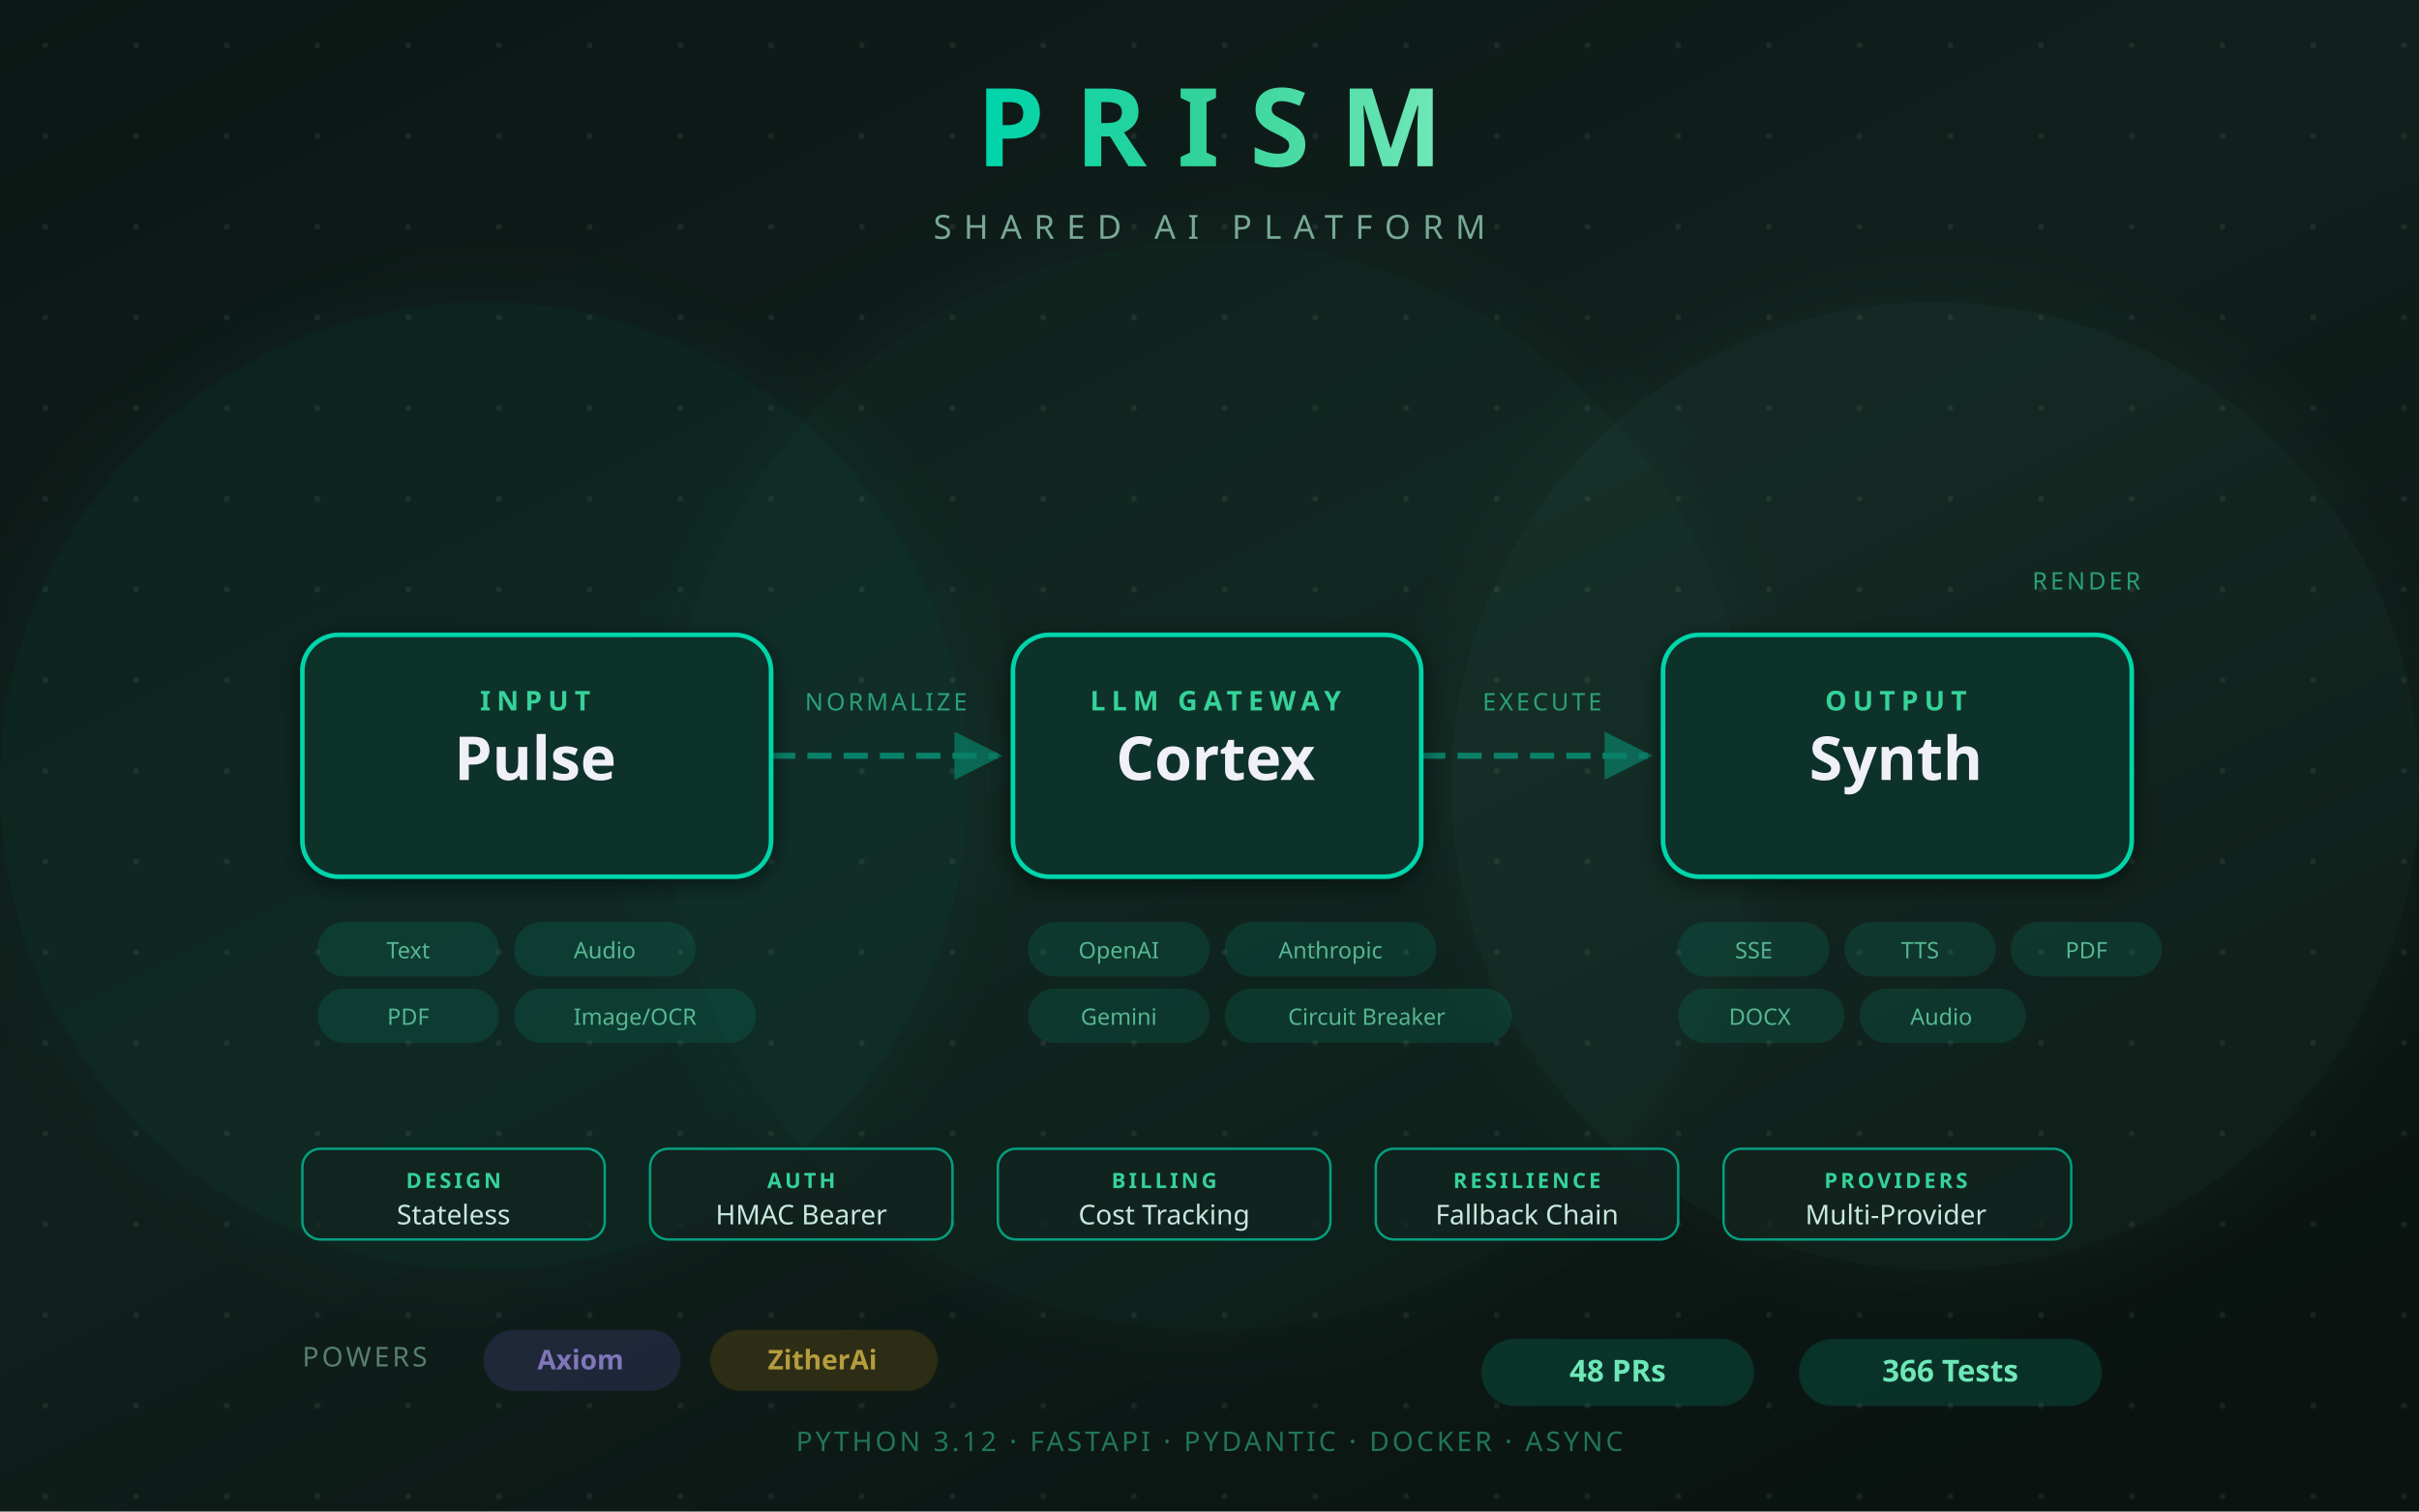
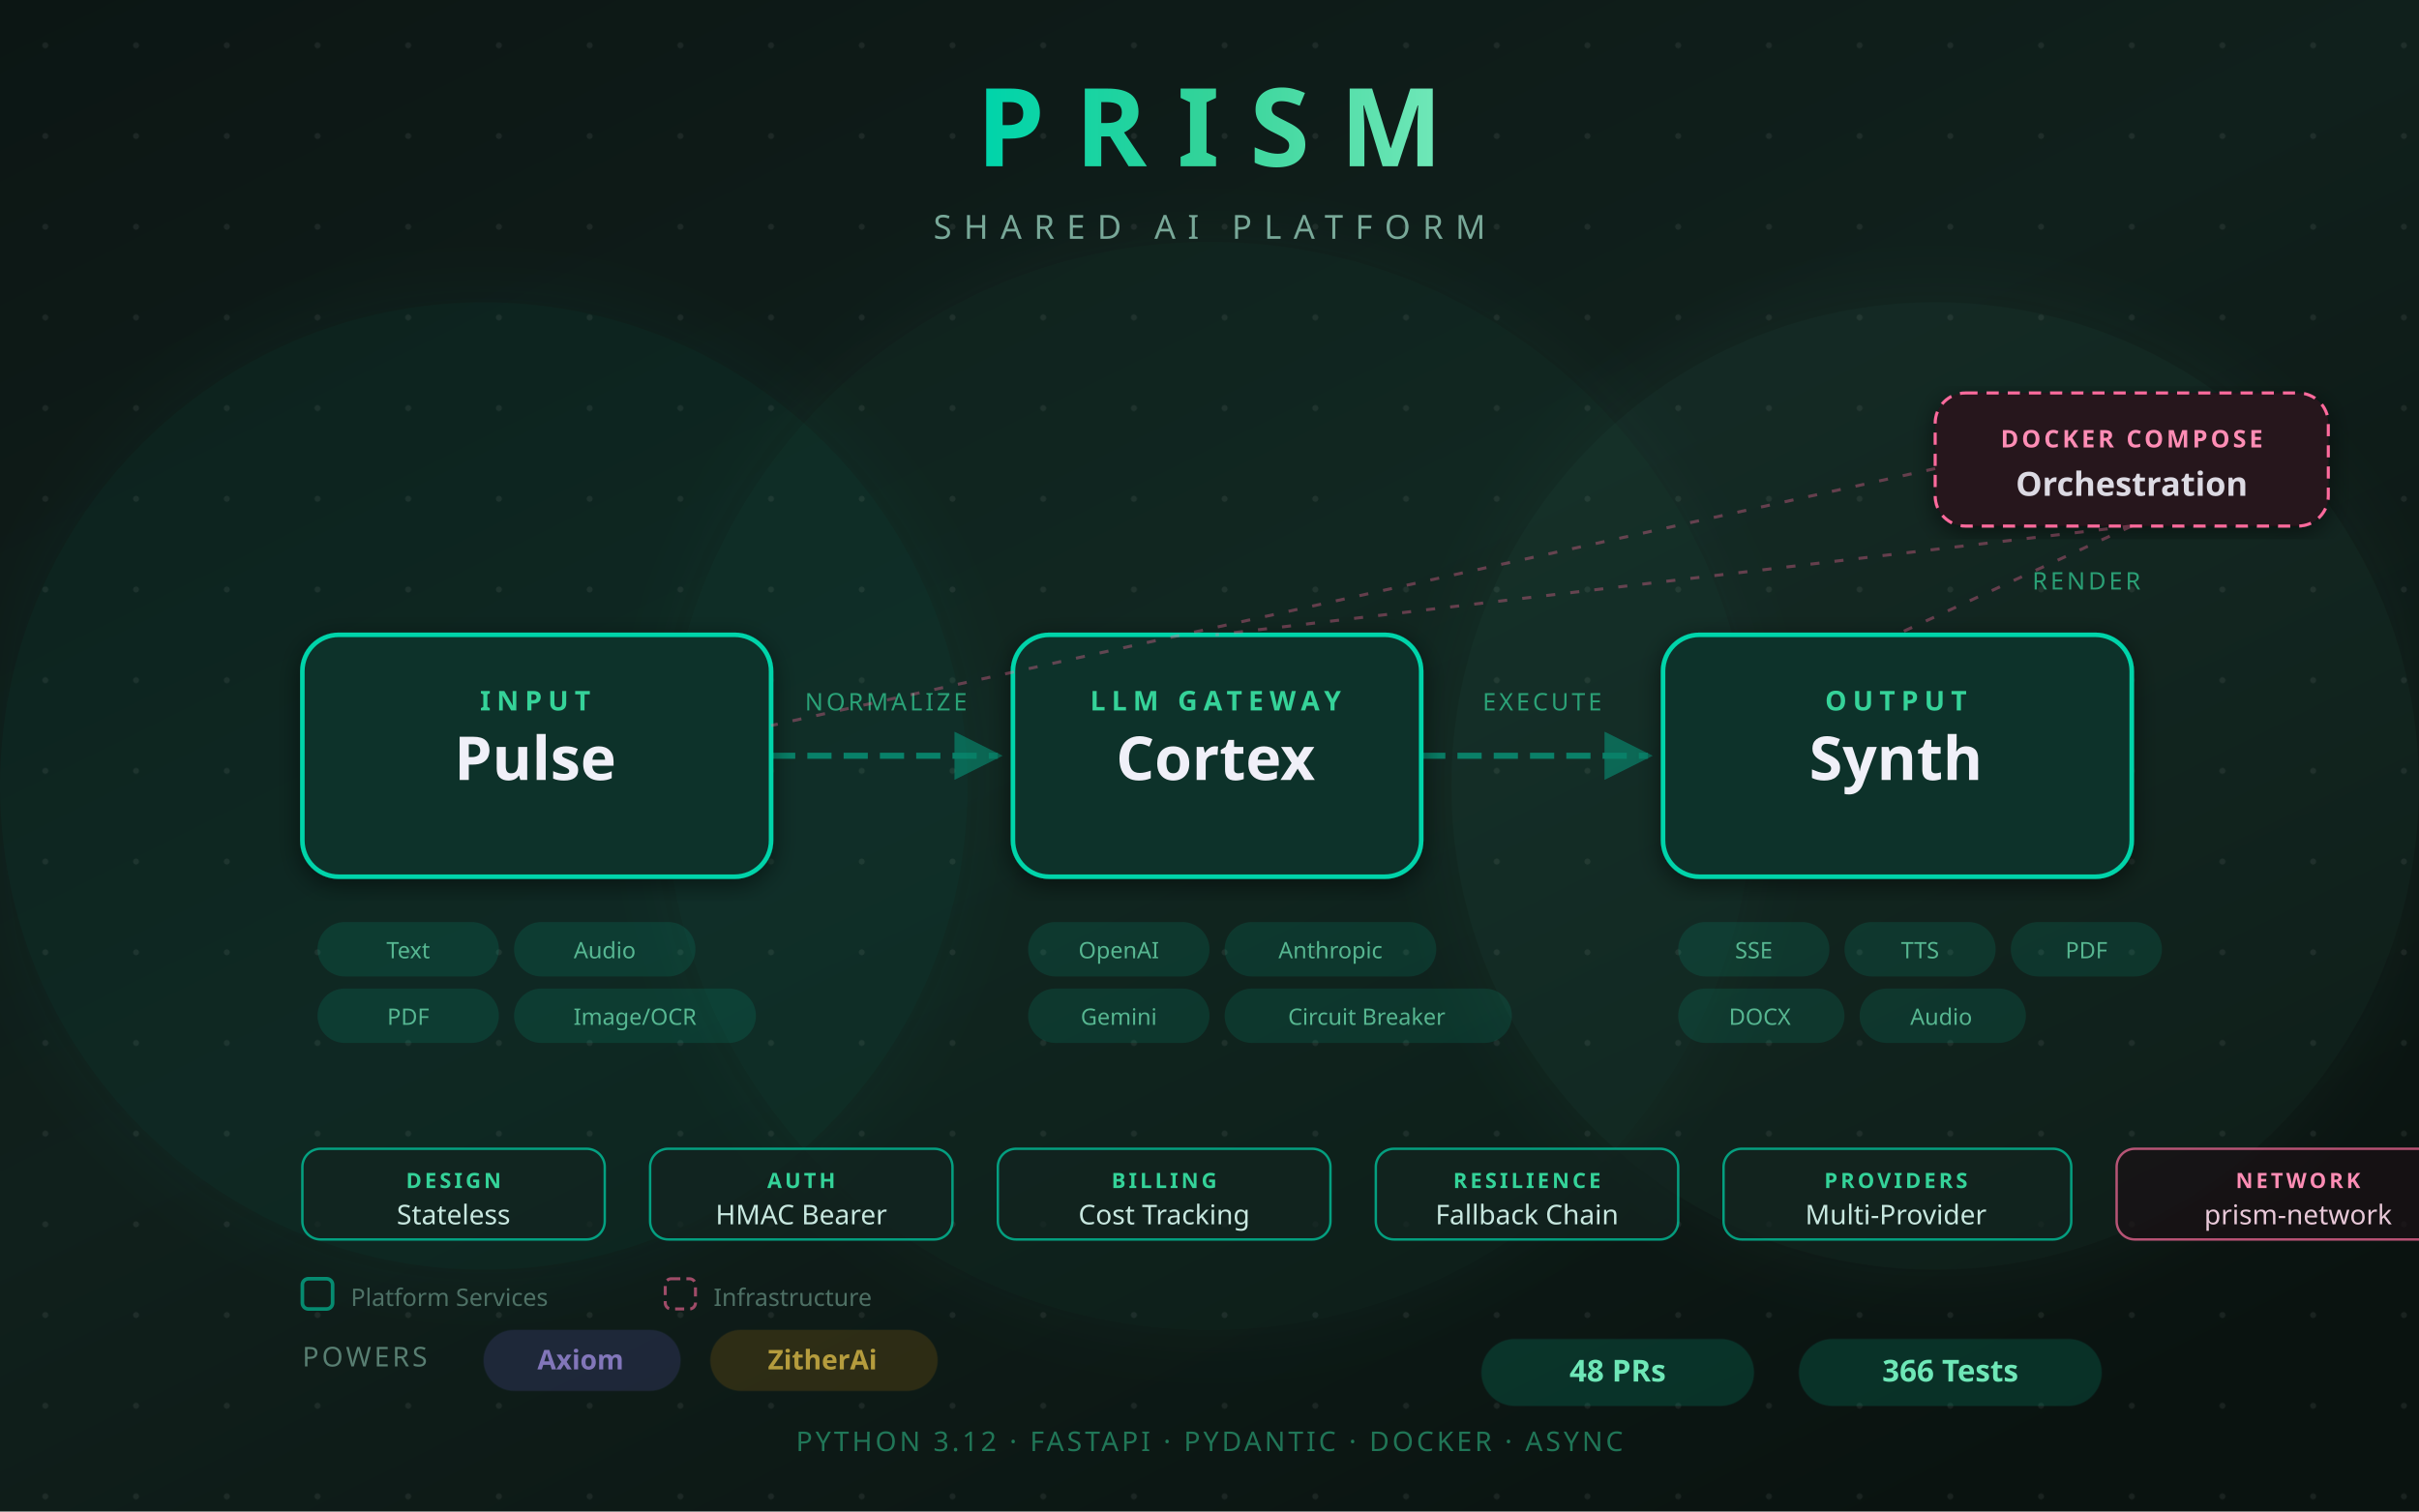
<svg xmlns="http://www.w3.org/2000/svg" viewBox="0 0 800 500">
  <defs>
    <linearGradient id="bg" x1="0" y1="0" x2="0.8" y2="1">
      <stop offset="0%" stop-color="#0c1614" />
      <stop offset="50%" stop-color="#10201c" />
      <stop offset="100%" stop-color="#0a1310" />
    </linearGradient>
    <linearGradient id="titleGrad" x1="0" y1="0" x2="1" y2="0">
      <stop offset="0%" stop-color="#00d4aa" />
      <stop offset="50%" stop-color="#34d399" />
      <stop offset="100%" stop-color="#6ee7b7" />
    </linearGradient>
    <filter id="glowSoft">
      <feGaussianBlur stdDeviation="12" result="blur" />
      <feMerge>
        <feMergeNode in="blur" />
        <feMergeNode in="SourceGraphic" />
      </feMerge>
    </filter>
    <filter id="nodeShadow">
      <feDropShadow dx="0" dy="2" stdDeviation="4" flood-color="#000" flood-opacity="0.5" />
    </filter>
    <marker id="arrowTeal" viewBox="0 0 10 10" refX="9" refY="5" markerWidth="8" markerHeight="8" orient="auto-start-reverse">
      <path d="M 0 0 L 10 5 L 0 10 z" fill="#00d4aa" opacity="0.7" />
    </marker>
  </defs>
  <rect width="800" height="500" fill="url(#bg)" />
  <g opacity="0.07">
    <pattern id="dots" x="0" y="0" width="30" height="30" patternUnits="userSpaceOnUse">
      <circle cx="15" cy="15" r="1" fill="#ffffff" />
    </pattern>
    <rect width="800" height="500" fill="url(#dots)" />
  </g>
  <circle cx="160" cy="260" r="160" fill="#00d4aa" opacity="0.05" filter="url(#glowSoft)" />
  <circle cx="400" cy="260" r="180" fill="#34d399" opacity="0.04" filter="url(#glowSoft)" />
  <circle cx="640" cy="260" r="160" fill="#6ee7b7" opacity="0.05" filter="url(#glowSoft)" />
  <text x="400" y="55" text-anchor="middle" font-size="36" font-weight="800" fill="url(#titleGrad)" font-family="'Segoe UI', system-ui, -apple-system, sans-serif" letter-spacing="10">PRISM</text>
  <text x="400" y="79" text-anchor="middle" font-size="11" fill="#78a898" font-family="'Segoe UI', system-ui, sans-serif" letter-spacing="4" font-weight="400">SHARED AI PLATFORM</text>
  <g stroke-width="2" fill="none" opacity="0.5">
    <line x1="255" y1="250" x2="330" y2="250" stroke="#00d4aa" stroke-dasharray="8 4" marker-end="url(#arrowTeal)" />
    <line x1="470" y1="250" x2="545" y2="250" stroke="#00d4aa" stroke-dasharray="8 4" marker-end="url(#arrowTeal)" />
  </g>
  <text x="293" y="235" text-anchor="middle" font-size="8" fill="#34d399" font-family="'Segoe UI', system-ui, sans-serif" opacity="0.7" letter-spacing="1">NORMALIZE</text>
  <text x="510" y="235" text-anchor="middle" font-size="8" fill="#34d399" font-family="'Segoe UI', system-ui, sans-serif" opacity="0.7" letter-spacing="1">EXECUTE</text>
  <text x="690" y="195" text-anchor="middle" font-size="8" fill="#34d399" font-family="'Segoe UI', system-ui, sans-serif" opacity="0.7" letter-spacing="1">RENDER</text>
  <g filter="url(#nodeShadow)">
    <rect x="100" y="210" width="155" height="80" rx="12" fill="#122420" stroke="#00d4aa" stroke-width="1.5" />
    <rect x="100" y="210" width="155" height="80" rx="12" fill="#00d4aa" opacity="0.08" />
    <text x="177" y="235" text-anchor="middle" font-size="9" fill="#34d399" font-family="'Segoe UI', system-ui, sans-serif" font-weight="600" letter-spacing="2">INPUT</text>
    <text x="177" y="258" text-anchor="middle" font-size="20" fill="#f0f0f8" font-family="'Segoe UI', system-ui, sans-serif" font-weight="700">Pulse</text>
  </g>
  <g filter="url(#nodeShadow)">
    <rect x="335" y="210" width="135" height="80" rx="12" fill="#122420" stroke="#00d4aa" stroke-width="1.5" />
    <rect x="335" y="210" width="135" height="80" rx="12" fill="#00d4aa" opacity="0.08" />
    <text x="402" y="235" text-anchor="middle" font-size="9" fill="#34d399" font-family="'Segoe UI', system-ui, sans-serif" font-weight="600" letter-spacing="2">LLM GATEWAY</text>
    <text x="402" y="258" text-anchor="middle" font-size="20" fill="#f0f0f8" font-family="'Segoe UI', system-ui, sans-serif" font-weight="700">Cortex</text>
  </g>
  <g filter="url(#nodeShadow)">
    <rect x="550" y="210" width="155" height="80" rx="12" fill="#122420" stroke="#00d4aa" stroke-width="1.5" />
    <rect x="550" y="210" width="155" height="80" rx="12" fill="#00d4aa" opacity="0.08" />
    <text x="627" y="235" text-anchor="middle" font-size="9" fill="#34d399" font-family="'Segoe UI', system-ui, sans-serif" font-weight="600" letter-spacing="2">OUTPUT</text>
    <text x="627" y="258" text-anchor="middle" font-size="20" fill="#f0f0f8" font-family="'Segoe UI', system-ui, sans-serif" font-weight="700">Synth</text>
  </g>
+   <g filter="url(#nodeShadow)">
+     <rect x="640" y="130" width="130" height="44" rx="10" fill="#1a1014" stroke="#ff6b9d" stroke-width="1" stroke-dasharray="4 3" />
+     <rect x="640" y="130" width="130" height="44" rx="10" fill="#ff6b9d" opacity="0.06" />
+     <text x="705" y="148" text-anchor="middle" font-size="8" fill="#ff8db5" font-family="'Segoe UI', system-ui, sans-serif" font-weight="600" letter-spacing="1">DOCKER COMPOSE</text>
+     <text x="705" y="164" text-anchor="middle" font-size="11" fill="#f0f0f8" font-family="'Segoe UI', system-ui, sans-serif" font-weight="600" opacity="0.9">Orchestration</text>
+   </g>
+   <g stroke-width="1" fill="none" opacity="0.35">
+     <line x1="705" y1="174" x2="627" y2="210" stroke="#ff6b9d" stroke-dasharray="3 5" />
+     <line x1="705" y1="174" x2="402" y2="210" stroke="#ff6b9d" stroke-dasharray="3 5" />
+     <line x1="640" y1="155" x2="255" y2="240" stroke="#ff6b9d" stroke-dasharray="3 5" />
+   </g>
  <g transform="translate(105, 305)" opacity="0.75">
    <rect x="0" y="0" width="60" height="18" rx="9" fill="#00d4aa" opacity="0.15" />
    <text x="30" y="12" text-anchor="middle" font-size="7.5" fill="#6ee7b7" font-family="'Segoe UI', system-ui, sans-serif" font-weight="500">Text</text>
    <rect x="65" y="0" width="60" height="18" rx="9" fill="#00d4aa" opacity="0.15" />
    <text x="95" y="12" text-anchor="middle" font-size="7.5" fill="#6ee7b7" font-family="'Segoe UI', system-ui, sans-serif" font-weight="500">Audio</text>
  </g>
  <g transform="translate(105, 327)" opacity="0.75">
    <rect x="0" y="0" width="60" height="18" rx="9" fill="#00d4aa" opacity="0.15" />
    <text x="30" y="12" text-anchor="middle" font-size="7.5" fill="#6ee7b7" font-family="'Segoe UI', system-ui, sans-serif" font-weight="500">PDF</text>
    <rect x="65" y="0" width="80" height="18" rx="9" fill="#00d4aa" opacity="0.15" />
    <text x="105" y="12" text-anchor="middle" font-size="7.5" fill="#6ee7b7" font-family="'Segoe UI', system-ui, sans-serif" font-weight="500">Image/OCR</text>
  </g>
  <g transform="translate(340, 305)" opacity="0.75">
    <rect x="0" y="0" width="60" height="18" rx="9" fill="#00d4aa" opacity="0.15" />
    <text x="30" y="12" text-anchor="middle" font-size="7.5" fill="#6ee7b7" font-family="'Segoe UI', system-ui, sans-serif" font-weight="500">OpenAI</text>
    <rect x="65" y="0" width="70" height="18" rx="9" fill="#00d4aa" opacity="0.15" />
    <text x="100" y="12" text-anchor="middle" font-size="7.5" fill="#6ee7b7" font-family="'Segoe UI', system-ui, sans-serif" font-weight="500">Anthropic</text>
  </g>
  <g transform="translate(340, 327)" opacity="0.75">
    <rect x="0" y="0" width="60" height="18" rx="9" fill="#00d4aa" opacity="0.15" />
    <text x="30" y="12" text-anchor="middle" font-size="7.5" fill="#6ee7b7" font-family="'Segoe UI', system-ui, sans-serif" font-weight="500">Gemini</text>
    <rect x="65" y="0" width="95" height="18" rx="9" fill="#00d4aa" opacity="0.15" />
    <text x="112" y="12" text-anchor="middle" font-size="7.5" fill="#6ee7b7" font-family="'Segoe UI', system-ui, sans-serif" font-weight="500">Circuit Breaker</text>
  </g>
  <g transform="translate(555, 305)" opacity="0.75">
    <rect x="0" y="0" width="50" height="18" rx="9" fill="#00d4aa" opacity="0.15" />
    <text x="25" y="12" text-anchor="middle" font-size="7.5" fill="#6ee7b7" font-family="'Segoe UI', system-ui, sans-serif" font-weight="500">SSE</text>
    <rect x="55" y="0" width="50" height="18" rx="9" fill="#00d4aa" opacity="0.15" />
    <text x="80" y="12" text-anchor="middle" font-size="7.5" fill="#6ee7b7" font-family="'Segoe UI', system-ui, sans-serif" font-weight="500">TTS</text>
    <rect x="110" y="0" width="50" height="18" rx="9" fill="#00d4aa" opacity="0.15" />
    <text x="135" y="12" text-anchor="middle" font-size="7.5" fill="#6ee7b7" font-family="'Segoe UI', system-ui, sans-serif" font-weight="500">PDF</text>
  </g>
  <g transform="translate(555, 327)" opacity="0.75">
    <rect x="0" y="0" width="55" height="18" rx="9" fill="#00d4aa" opacity="0.15" />
    <text x="27" y="12" text-anchor="middle" font-size="7.5" fill="#6ee7b7" font-family="'Segoe UI', system-ui, sans-serif" font-weight="500">DOCX</text>
    <rect x="60" y="0" width="55" height="18" rx="9" fill="#00d4aa" opacity="0.15" />
    <text x="87" y="12" text-anchor="middle" font-size="7.5" fill="#6ee7b7" font-family="'Segoe UI', system-ui, sans-serif" font-weight="500">Audio</text>
  </g>
  <g transform="translate(100, 380)">
    <rect x="0" y="0" width="100" height="30" rx="6" fill="#122420" stroke="#00d4aa" stroke-width="0.8" opacity="0.7" />
    <text x="50" y="13" text-anchor="middle" font-size="7" fill="#34d399" font-family="'Segoe UI', system-ui, sans-serif" font-weight="600" letter-spacing="1">DESIGN</text>
    <text x="50" y="25" text-anchor="middle" font-size="9" fill="#c8e8e0" font-family="'Segoe UI', system-ui, sans-serif" font-weight="500">Stateless</text>
    <rect x="115" y="0" width="100" height="30" rx="6" fill="#122420" stroke="#00d4aa" stroke-width="0.8" opacity="0.7" />
    <text x="165" y="13" text-anchor="middle" font-size="7" fill="#34d399" font-family="'Segoe UI', system-ui, sans-serif" font-weight="600" letter-spacing="1">AUTH</text>
    <text x="165" y="25" text-anchor="middle" font-size="9" fill="#c8e8e0" font-family="'Segoe UI', system-ui, sans-serif" font-weight="500">HMAC Bearer</text>
    <rect x="230" y="0" width="110" height="30" rx="6" fill="#122420" stroke="#00d4aa" stroke-width="0.8" opacity="0.7" />
    <text x="285" y="13" text-anchor="middle" font-size="7" fill="#34d399" font-family="'Segoe UI', system-ui, sans-serif" font-weight="600" letter-spacing="1">BILLING</text>
    <text x="285" y="25" text-anchor="middle" font-size="9" fill="#c8e8e0" font-family="'Segoe UI', system-ui, sans-serif" font-weight="500">Cost Tracking</text>
    <rect x="355" y="0" width="100" height="30" rx="6" fill="#122420" stroke="#00d4aa" stroke-width="0.8" opacity="0.7" />
    <text x="405" y="13" text-anchor="middle" font-size="7" fill="#34d399" font-family="'Segoe UI', system-ui, sans-serif" font-weight="600" letter-spacing="1">RESILIENCE</text>
    <text x="405" y="25" text-anchor="middle" font-size="9" fill="#c8e8e0" font-family="'Segoe UI', system-ui, sans-serif" font-weight="500">Fallback Chain</text>
    <rect x="470" y="0" width="115" height="30" rx="6" fill="#122420" stroke="#00d4aa" stroke-width="0.8" opacity="0.7" />
    <text x="527" y="13" text-anchor="middle" font-size="7" fill="#34d399" font-family="'Segoe UI', system-ui, sans-serif" font-weight="600" letter-spacing="1">PROVIDERS</text>
    <text x="527" y="25" text-anchor="middle" font-size="9" fill="#c8e8e0" font-family="'Segoe UI', system-ui, sans-serif" font-weight="500">Multi-Provider</text>
+     <rect x="600" y="0" width="120" height="30" rx="6" fill="#1a1014" stroke="#ff6b9d" stroke-width="0.8" opacity="0.7" />
+     <text x="660" y="13" text-anchor="middle" font-size="7" fill="#ff8db5" font-family="'Segoe UI', system-ui, sans-serif" font-weight="600" letter-spacing="1">NETWORK</text>
+     <text x="660" y="25" text-anchor="middle" font-size="9" fill="#e8c8d8" font-family="'Segoe UI', system-ui, sans-serif" font-weight="500">prism-network</text>
+   </g>
+   <g transform="translate(100, 423)" opacity="0.6">
+     <rect x="0" y="0" width="10" height="10" rx="2" stroke="#00d4aa" stroke-width="1.2" fill="none" />
+     <text x="16" y="9" font-size="8" fill="#78a898" font-family="'Segoe UI', system-ui, sans-serif">Platform Services</text>
+     <rect x="120" y="0" width="10" height="10" rx="2" stroke="#ff6b9d" stroke-width="1" fill="none" stroke-dasharray="3 2" />
+     <text x="136" y="9" font-size="8" fill="#78a898" font-family="'Segoe UI', system-ui, sans-serif">Infrastructure</text>
  </g>
  <g transform="translate(100, 440)" opacity="0.7">
    <text x="0" y="12" font-size="9" fill="#78a898" font-family="'Segoe UI', system-ui, sans-serif" font-weight="400" letter-spacing="1">POWERS</text>
    <rect x="60" y="0" width="65" height="20" rx="10" fill="#7c73ff" opacity="0.2" stroke="#7c73ff" stroke-width="0.5" stroke-opacity="0.4" />
    <text x="92" y="13" text-anchor="middle" font-size="9" fill="#b49dff" font-family="'Segoe UI', system-ui, sans-serif" font-weight="600">Axiom</text>
    <rect x="135" y="0" width="75" height="20" rx="10" fill="#f59e0b" opacity="0.2" stroke="#f59e0b" stroke-width="0.5" stroke-opacity="0.4" />
    <text x="172" y="13" text-anchor="middle" font-size="9" fill="#fcd34d" font-family="'Segoe UI', system-ui, sans-serif" font-weight="600">ZitherAi</text>
  </g>
  <g transform="translate(490, 455)">
    <rect x="0" y="-12" width="90" height="22" rx="11" fill="#00d4aa" opacity="0.15" stroke="#00d4aa" stroke-width="0.5" stroke-opacity="0.4" />
    <text x="45" y="2" text-anchor="middle" font-size="10" fill="#6ee7b7" font-family="'Segoe UI', system-ui, sans-serif" font-weight="600">48 PRs</text>
  </g>
  <g transform="translate(595, 455)">
    <rect x="0" y="-12" width="100" height="22" rx="11" fill="#00d4aa" opacity="0.15" stroke="#00d4aa" stroke-width="0.5" stroke-opacity="0.4" />
    <text x="50" y="2" text-anchor="middle" font-size="10" fill="#6ee7b7" font-family="'Segoe UI', system-ui, sans-serif" font-weight="600">366 Tests</text>
  </g>
  <text x="400" y="480" text-anchor="middle" font-size="9" fill="#34d399" font-family="'Segoe UI', system-ui, sans-serif" opacity="0.5" letter-spacing="1">PYTHON 3.12 · FASTAPI · PYDANTIC · DOCKER · ASYNC</text>
</svg>
